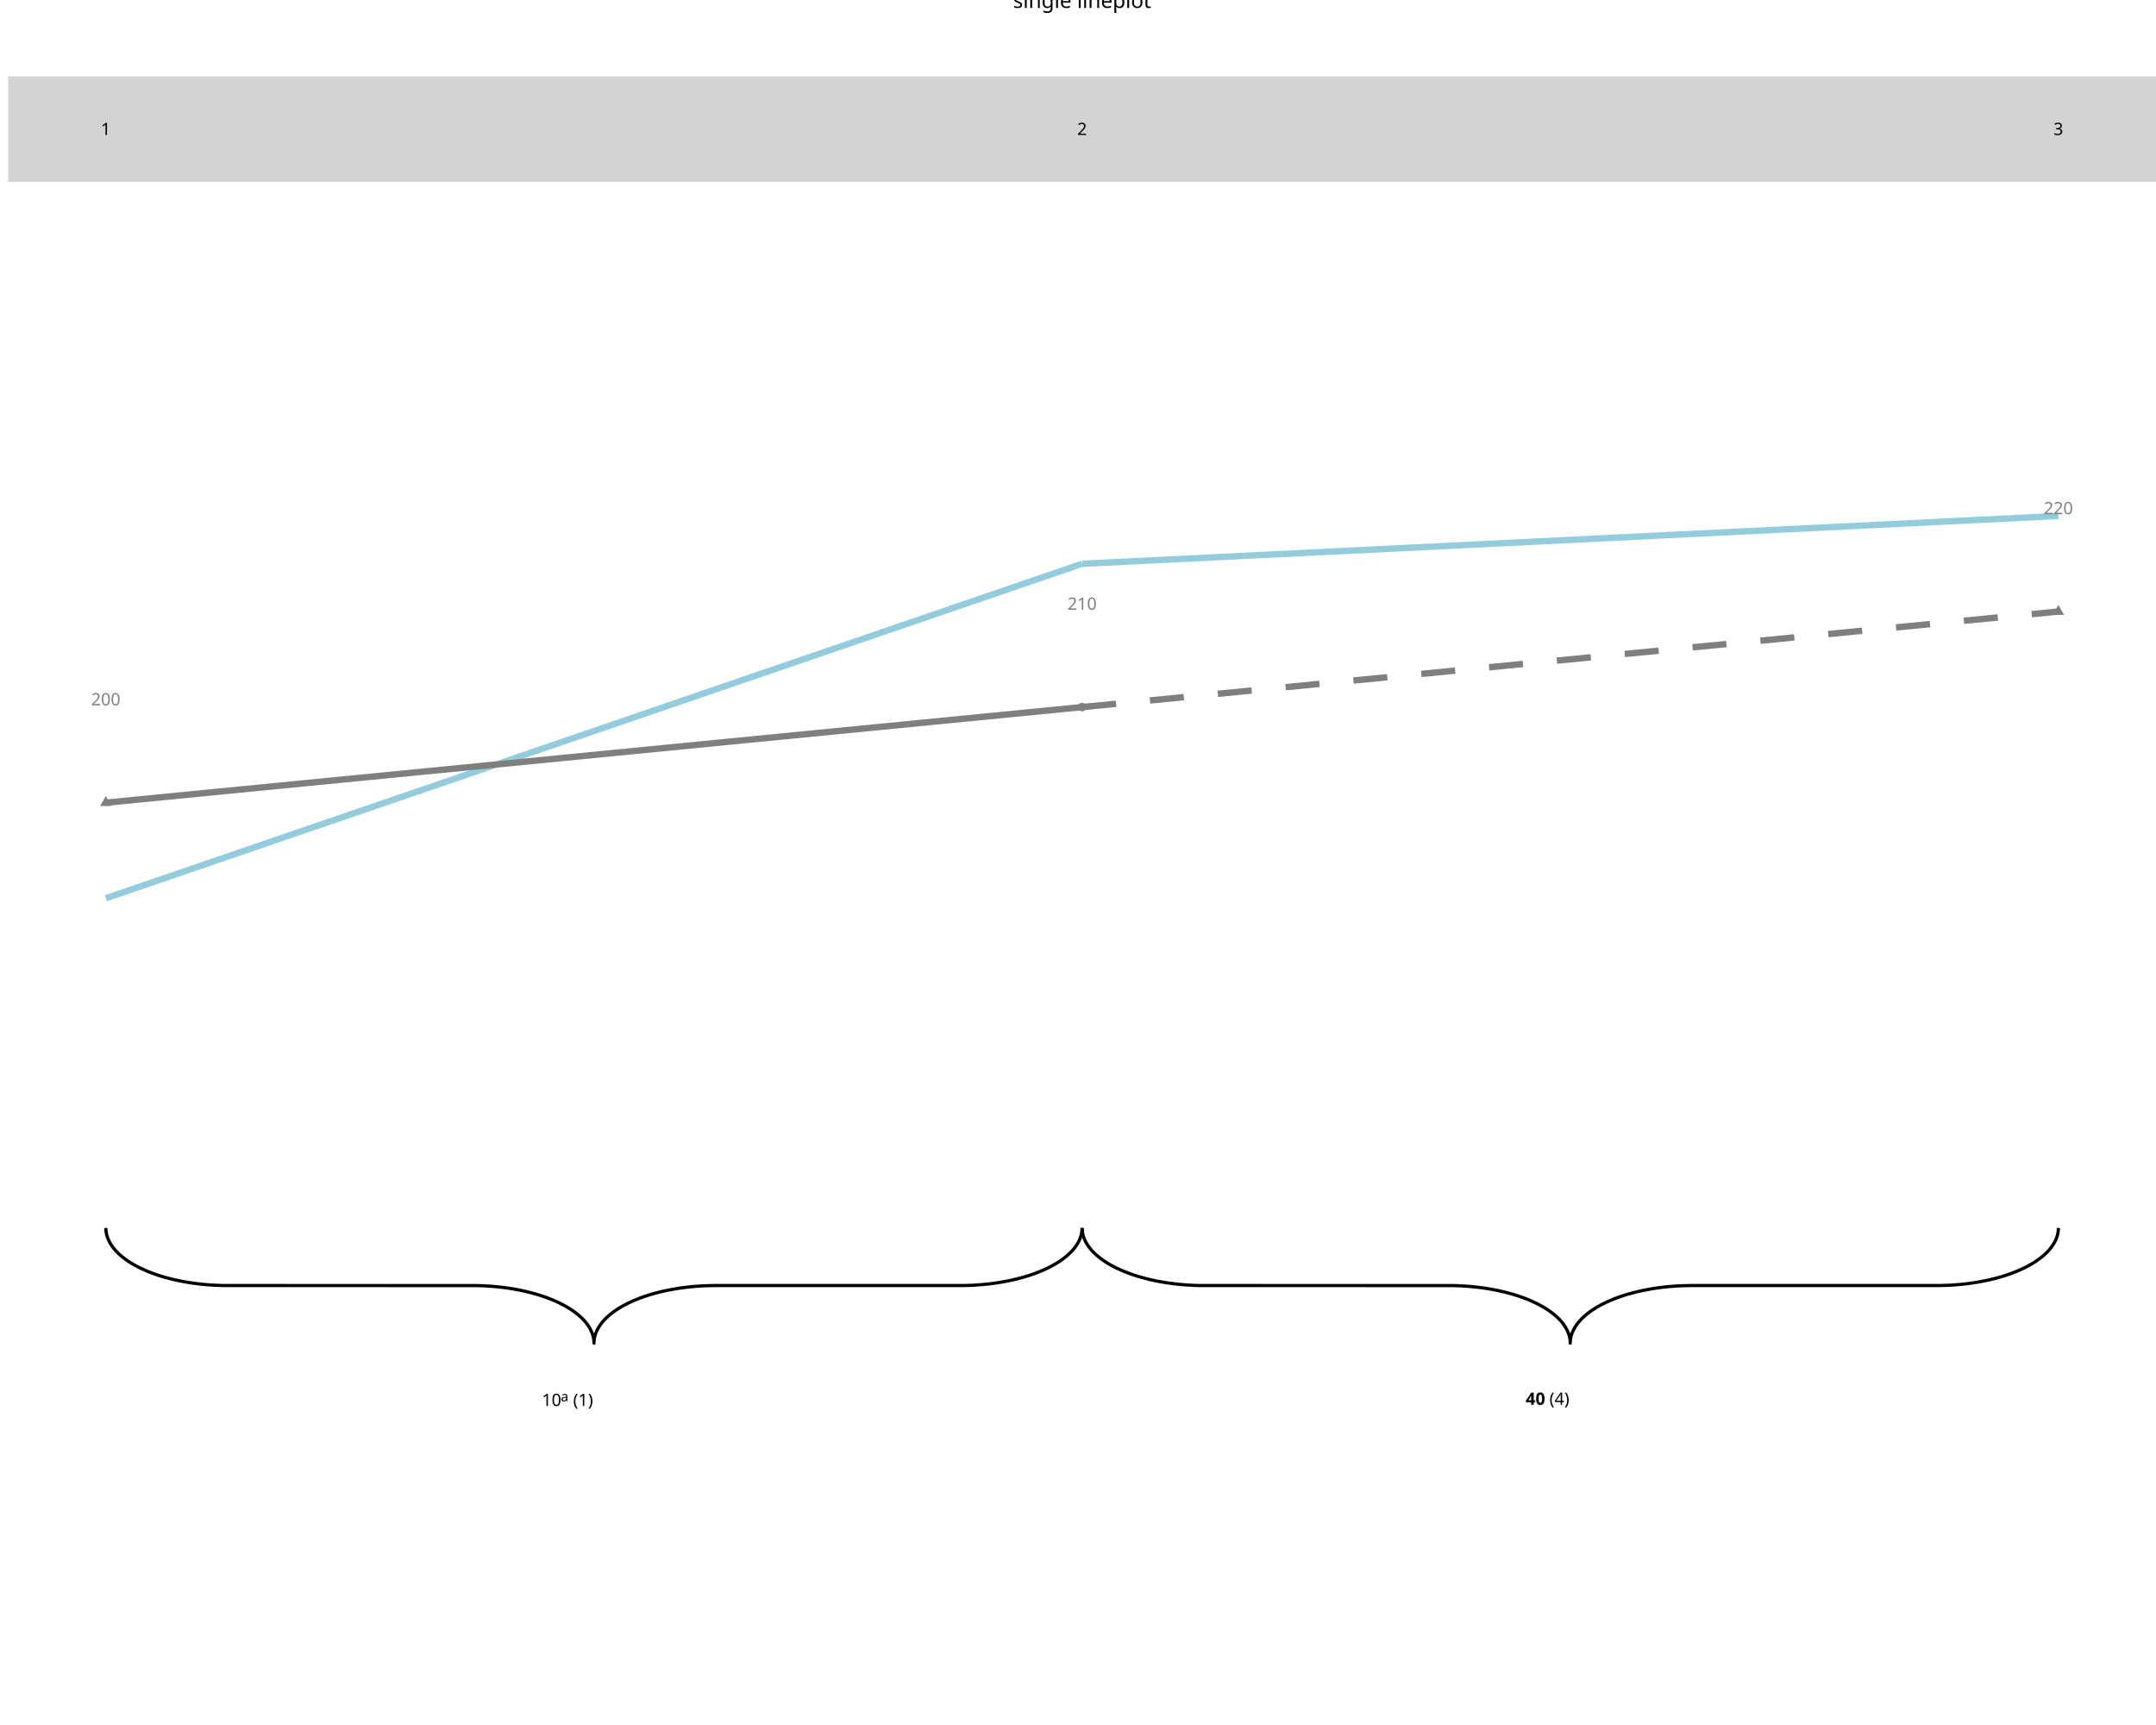
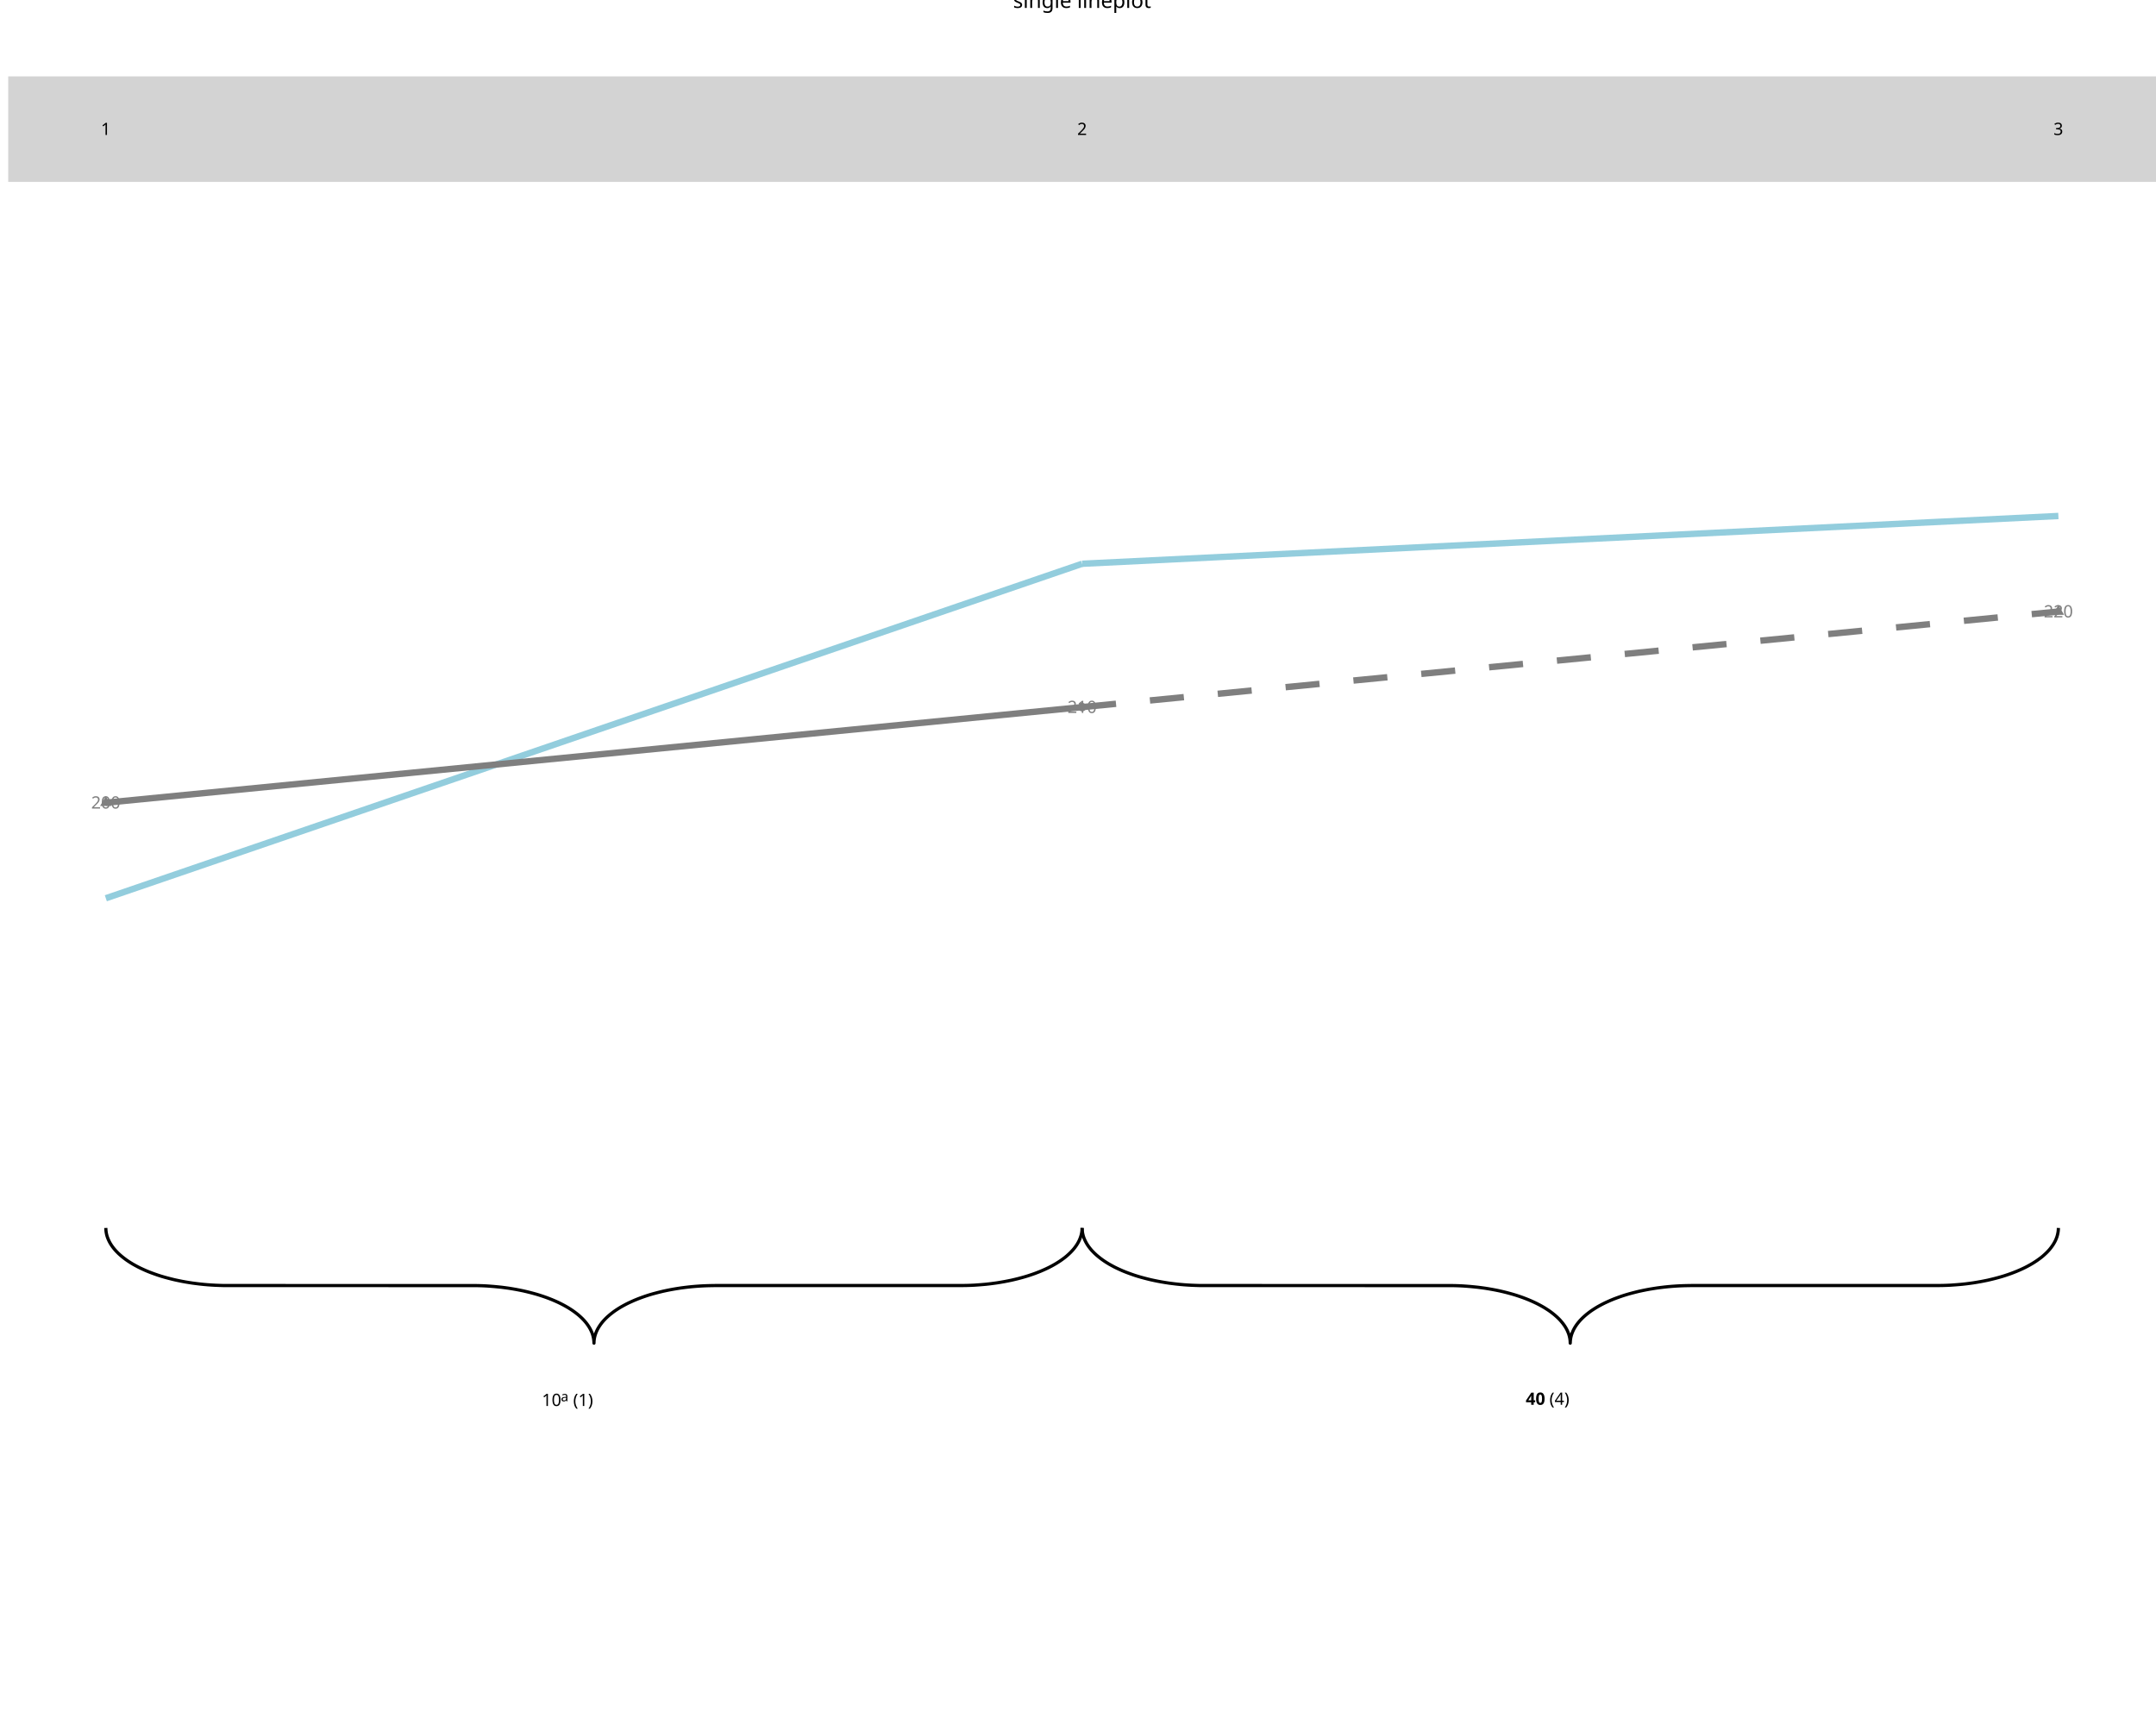
<svg xmlns="http://www.w3.org/2000/svg" class="svglite" data-engine-version="2.0" width="720.00pt" height="576.00pt" viewBox="0 0 720.00 576.00">
  <defs>
    <style type="text/css">
    .svglite line, .svglite polyline, .svglite polygon, .svglite path, .svglite rect, .svglite circle {
      fill: none;
      stroke: #000000;
      stroke-linecap: round;
      stroke-linejoin: round;
      stroke-miterlimit: 10.00;
    }
  </style>
  </defs>
  <rect width="100%" height="100%" style="stroke: none; fill: #FFFFFF;" />
  <defs>
    <clipPath id="cpMC4wMHw3MjAuMDB8MC4wMHw1NzYuMDA=">
      <rect x="0.00" y="0.00" width="720.00" height="576.00" />
    </clipPath>
  </defs>
  <g clip-path="url(#cpMC4wMHw3MjAuMDB8MC4wMHw1NzYuMDA=)">
    <polyline points="35.34,410.03 35.35,410.34 35.39,410.94 35.47,411.55 35.59,412.15 35.75,412.76 35.96,413.36 36.20,413.95 36.48,414.54 36.80,415.13 37.16,415.71 37.56,416.29 38.00,416.86 38.48,417.43 38.99,417.98 39.54,418.53 40.13,419.07 40.75,419.60 41.41,420.12 42.10,420.64 42.83,421.14 43.59,421.63 44.38,422.11 45.20,422.57 46.06,423.03 46.94,423.47 47.85,423.89 48.79,424.31 49.76,424.71 50.76,425.09 51.78,425.46 52.82,425.82 53.89,426.16 54.98,426.48 56.09,426.78 57.22,427.07 58.37,427.35 59.54,427.60 60.72,427.84 61.92,428.06 63.14,428.26 64.36,428.45 65.60,428.61 66.85,428.76 68.11,428.89 69.37,429.00 70.64,429.09 71.92,429.16 73.20,429.21 74.49,429.25 75.77,429.26 158.57,429.27 159.85,429.29 161.14,429.33 162.42,429.39 163.69,429.48 164.96,429.58 166.22,429.70 167.48,429.83 168.72,429.99 169.95,430.16 171.17,430.36 172.38,430.57 173.57,430.80 174.74,431.04 175.90,431.31 177.04,431.59 178.16,431.89 179.27,432.20 180.34,432.53 181.40,432.88 182.43,433.24 183.44,433.62 184.42,434.01 185.38,434.42 186.31,434.84 187.20,435.27 188.07,435.72 188.91,436.18 189.72,436.65 190.50,437.14 191.24,437.63 191.95,438.14 192.63,438.66 193.27,439.18 193.87,439.72 194.44,440.26 194.97,440.81 195.47,441.38 195.92,441.94 196.34,442.52 196.72,443.10 197.06,443.68 197.36,444.27 197.63,444.87 197.85,445.46 198.03,446.07 198.17,446.67 198.27,447.27 198.34,447.88 198.36,448.49 198.36,448.49 198.36,448.18 198.40,447.58 198.48,446.97 198.60,446.37 198.77,445.76 198.97,445.16 199.21,444.57 199.49,443.98 199.82,443.39 200.18,442.81 200.58,442.23 201.01,441.66 201.49,441.09 202.00,440.54 202.55,439.99 203.14,439.45 203.76,438.92 204.42,438.40 205.11,437.88 205.84,437.38 206.60,436.89 207.39,436.41 208.21,435.95 209.07,435.49 209.95,435.05 210.87,434.63 211.81,434.21 212.78,433.81 213.77,433.43 214.79,433.06 215.84,432.70 216.90,432.36 217.99,432.04 219.11,431.74 220.24,431.45 221.39,431.17 222.55,430.92 223.74,430.68 224.94,430.46 226.15,430.26 227.38,430.07 228.61,429.91 229.86,429.76 231.12,429.63 232.39,429.52 233.66,429.43 234.94,429.36 236.22,429.31 237.50,429.28 238.79,429.26 321.58,429.25 322.87,429.23 324.15,429.19 325.43,429.13 326.71,429.04 327.97,428.94 329.24,428.83 330.49,428.69 331.73,428.53 332.96,428.36 334.18,428.16 335.39,427.95 336.58,427.72 337.76,427.48 338.92,427.21 340.06,426.93 341.18,426.63 342.28,426.32 343.36,425.99 344.41,425.64 345.45,425.28 346.45,424.90 347.44,424.51 348.39,424.10 349.32,423.68 350.22,423.25 351.09,422.80 351.93,422.34 352.73,421.87 353.51,421.38 354.25,420.89 354.96,420.38 355.64,419.87 356.28,419.34 356.88,418.80 357.45,418.26 357.98,417.71 358.48,417.15 358.94,416.58 359.36,416.00 359.74,415.42 360.08,414.84 360.38,414.25 360.64,413.65 360.86,413.06 361.05,412.46 361.19,411.85 361.29,411.25 361.35,410.64 361.37,410.03 361.37,410.03 " style="stroke-width: 1.07; stroke-linecap: butt;" />
    <polyline points="361.37,410.03 361.37,410.34 361.42,410.94 361.50,411.55 361.62,412.15 361.78,412.76 361.98,413.36 362.23,413.95 362.51,414.54 362.83,415.13 363.19,415.71 363.59,416.29 364.03,416.86 364.50,417.43 365.02,417.98 365.57,418.53 366.15,419.07 366.78,419.60 367.43,420.12 368.13,420.64 368.85,421.14 369.61,421.63 370.40,422.11 371.23,422.57 372.08,423.03 372.97,423.47 373.88,423.89 374.82,424.31 375.79,424.71 376.79,425.09 377.81,425.46 378.85,425.82 379.92,426.16 381.01,426.48 382.12,426.78 383.25,427.07 384.40,427.35 385.57,427.60 386.75,427.84 387.95,428.06 389.16,428.26 390.39,428.45 391.63,428.61 392.88,428.76 394.13,428.89 395.40,429.00 396.67,429.09 397.95,429.16 399.23,429.21 400.52,429.25 401.80,429.26 484.60,429.27 485.88,429.29 487.16,429.33 488.44,429.39 489.72,429.48 490.99,429.58 492.25,429.70 493.50,429.83 494.75,429.99 495.98,430.16 497.20,430.36 498.40,430.57 499.60,430.80 500.77,431.04 501.93,431.31 503.07,431.59 504.19,431.89 505.29,432.20 506.37,432.53 507.43,432.88 508.46,433.24 509.47,433.62 510.45,434.01 511.41,434.42 512.33,434.84 513.23,435.27 514.10,435.72 514.94,436.18 515.75,436.65 516.52,437.14 517.27,437.63 517.98,438.14 518.65,438.66 519.29,439.18 519.90,439.72 520.47,440.26 521.00,440.81 521.49,441.38 521.95,441.94 522.37,442.52 522.75,443.10 523.09,443.68 523.39,444.27 523.65,444.87 523.88,445.46 524.06,446.07 524.20,446.67 524.30,447.27 524.36,447.88 524.38,448.49 524.38,448.49 524.39,448.18 524.43,447.58 524.51,446.97 524.63,446.37 524.79,445.76 525.00,445.16 525.24,444.57 525.52,443.98 525.84,443.39 526.20,442.81 526.60,442.23 527.04,441.66 527.52,441.09 528.03,440.54 528.58,439.99 529.17,439.45 529.79,438.92 530.45,438.40 531.14,437.88 531.87,437.38 532.63,436.89 533.42,436.41 534.24,435.95 535.10,435.49 535.98,435.05 536.89,434.63 537.84,434.21 538.80,433.81 539.80,433.43 540.82,433.06 541.86,432.70 542.93,432.36 544.02,432.04 545.13,431.74 546.26,431.45 547.41,431.17 548.58,430.92 549.76,430.68 550.96,430.46 552.18,430.26 553.40,430.07 554.64,429.91 555.89,429.76 557.15,429.63 558.41,429.52 559.68,429.43 560.96,429.36 562.24,429.31 563.53,429.28 564.82,429.26 647.61,429.25 648.89,429.23 650.18,429.19 651.46,429.13 652.73,429.04 654.00,428.94 655.26,428.83 656.52,428.69 657.76,428.53 658.99,428.36 660.21,428.16 661.42,427.95 662.61,427.72 663.79,427.48 664.94,427.21 666.08,426.93 667.21,426.63 668.31,426.32 669.39,425.99 670.44,425.64 671.47,425.28 672.48,424.90 673.46,424.51 674.42,424.10 675.35,423.68 676.25,423.25 677.12,422.80 677.95,422.34 678.76,421.87 679.54,421.38 680.28,420.89 680.99,420.38 681.67,419.87 682.31,419.34 682.91,418.80 683.48,418.26 684.01,417.71 684.51,417.15 684.96,416.58 685.38,416.00 685.76,415.42 686.10,414.84 686.41,414.25 686.67,413.65 686.89,413.06 687.07,412.46 687.21,411.85 687.32,411.25 687.38,410.64 687.40,410.03 687.40,410.03 " style="stroke-width: 1.07; stroke-linecap: butt;" />
    <text x="180.96" y="469.47" style="font-size: 5.69px; font-family: sans;" textLength="6.33px" lengthAdjust="spacingAndGlyphs">10</text>
    <text x="187.29" y="467.91" style="font-size: 4.55px; font-family: sans;" textLength="2.53px" lengthAdjust="spacingAndGlyphs">a</text>
    <text x="191.40" y="469.47" style="font-size: 5.69px; font-family: sans;" textLength="6.95px" lengthAdjust="spacingAndGlyphs">(1)</text>
    <text x="509.52" y="469.08" style="font-size: 5.69px; font-weight: bold; font-family: sans;" textLength="6.33px" lengthAdjust="spacingAndGlyphs">40</text>
    <text x="517.43" y="469.08" style="font-size: 5.69px; font-family: sans;" textLength="6.95px" lengthAdjust="spacingAndGlyphs">(4)</text>
    <line x1="35.34" y1="299.94" x2="361.37" y2="188.25" style="stroke-width: 2.13; stroke: #93CDDD; stroke-linecap: butt;" />
    <line x1="361.37" y1="188.25" x2="687.40" y2="172.29" style="stroke-width: 2.13; stroke: #93CDDD; stroke-linecap: butt;" />
    <line x1="35.34" y1="268.03" x2="361.37" y2="236.11" style="stroke-width: 2.13; stroke: #7F7F7F; stroke-linecap: butt;" />
    <line x1="361.37" y1="236.11" x2="687.40" y2="204.20" style="stroke-width: 2.13; stroke: #7F7F7F; stroke-dasharray: 11.38,11.38; stroke-linecap: butt;" />
    <polygon points="35.34,265.82 37.26,269.13 33.43,269.13 " style="stroke-width: 0.71; stroke: none; fill: #7F7F7F;" />
    <circle cx="361.37" cy="236.11" r="1.42" style="stroke-width: 0.71; stroke: none; fill: #7F7F7F;" />
    <polygon points="687.40,201.99 689.31,205.31 685.48,205.31 " style="stroke-width: 0.71; stroke: none; fill: #7F7F7F;" />
-     <text x="35.34" y="235.52" text-anchor="middle" style="font-size: 5.69px; fill: #7F7F7F; font-family: sans;" textLength="9.50px" lengthAdjust="spacingAndGlyphs">200</text>
-     <text x="361.37" y="203.61" text-anchor="middle" style="font-size: 5.69px; fill: #7F7F7F; font-family: sans;" textLength="9.50px" lengthAdjust="spacingAndGlyphs">210</text>
-     <text x="687.40" y="171.70" text-anchor="middle" style="font-size: 5.69px; fill: #7F7F7F; font-family: sans;" textLength="9.50px" lengthAdjust="spacingAndGlyphs">220</text>
+     <text x="35.34" y="269.98" text-anchor="middle" style="font-size: 5.69px; fill: #7F7F7F; font-family: sans;" textLength="9.50px" lengthAdjust="spacingAndGlyphs">200</text>
+     <text x="361.37" y="238.07" text-anchor="middle" style="font-size: 5.69px; fill: #7F7F7F; font-family: sans;" textLength="9.50px" lengthAdjust="spacingAndGlyphs">210</text>
+     <text x="687.40" y="206.16" text-anchor="middle" style="font-size: 5.69px; fill: #7F7F7F; font-family: sans;" textLength="9.50px" lengthAdjust="spacingAndGlyphs">220</text>
    <rect x="2.74" y="25.50" width="717.26" height="35.23" style="stroke-width: 1.07; stroke: none; stroke-linecap: butt; stroke-linejoin: miter; fill: #D3D3D3;" />
    <text x="35.34" y="45.07" text-anchor="middle" style="font-size: 5.69px; font-family: sans;" textLength="3.17px" lengthAdjust="spacingAndGlyphs">1</text>
    <text x="361.37" y="45.07" text-anchor="middle" style="font-size: 5.69px; font-family: sans;" textLength="3.17px" lengthAdjust="spacingAndGlyphs">2</text>
    <text x="687.40" y="45.07" text-anchor="middle" style="font-size: 5.69px; font-family: sans;" textLength="3.17px" lengthAdjust="spacingAndGlyphs">3</text>
    <text x="361.37" y="2.64" text-anchor="middle" style="font-size: 7.00px; font-family: sans;" textLength="42.42px" lengthAdjust="spacingAndGlyphs">single lineplot</text>
  </g>
</svg>
